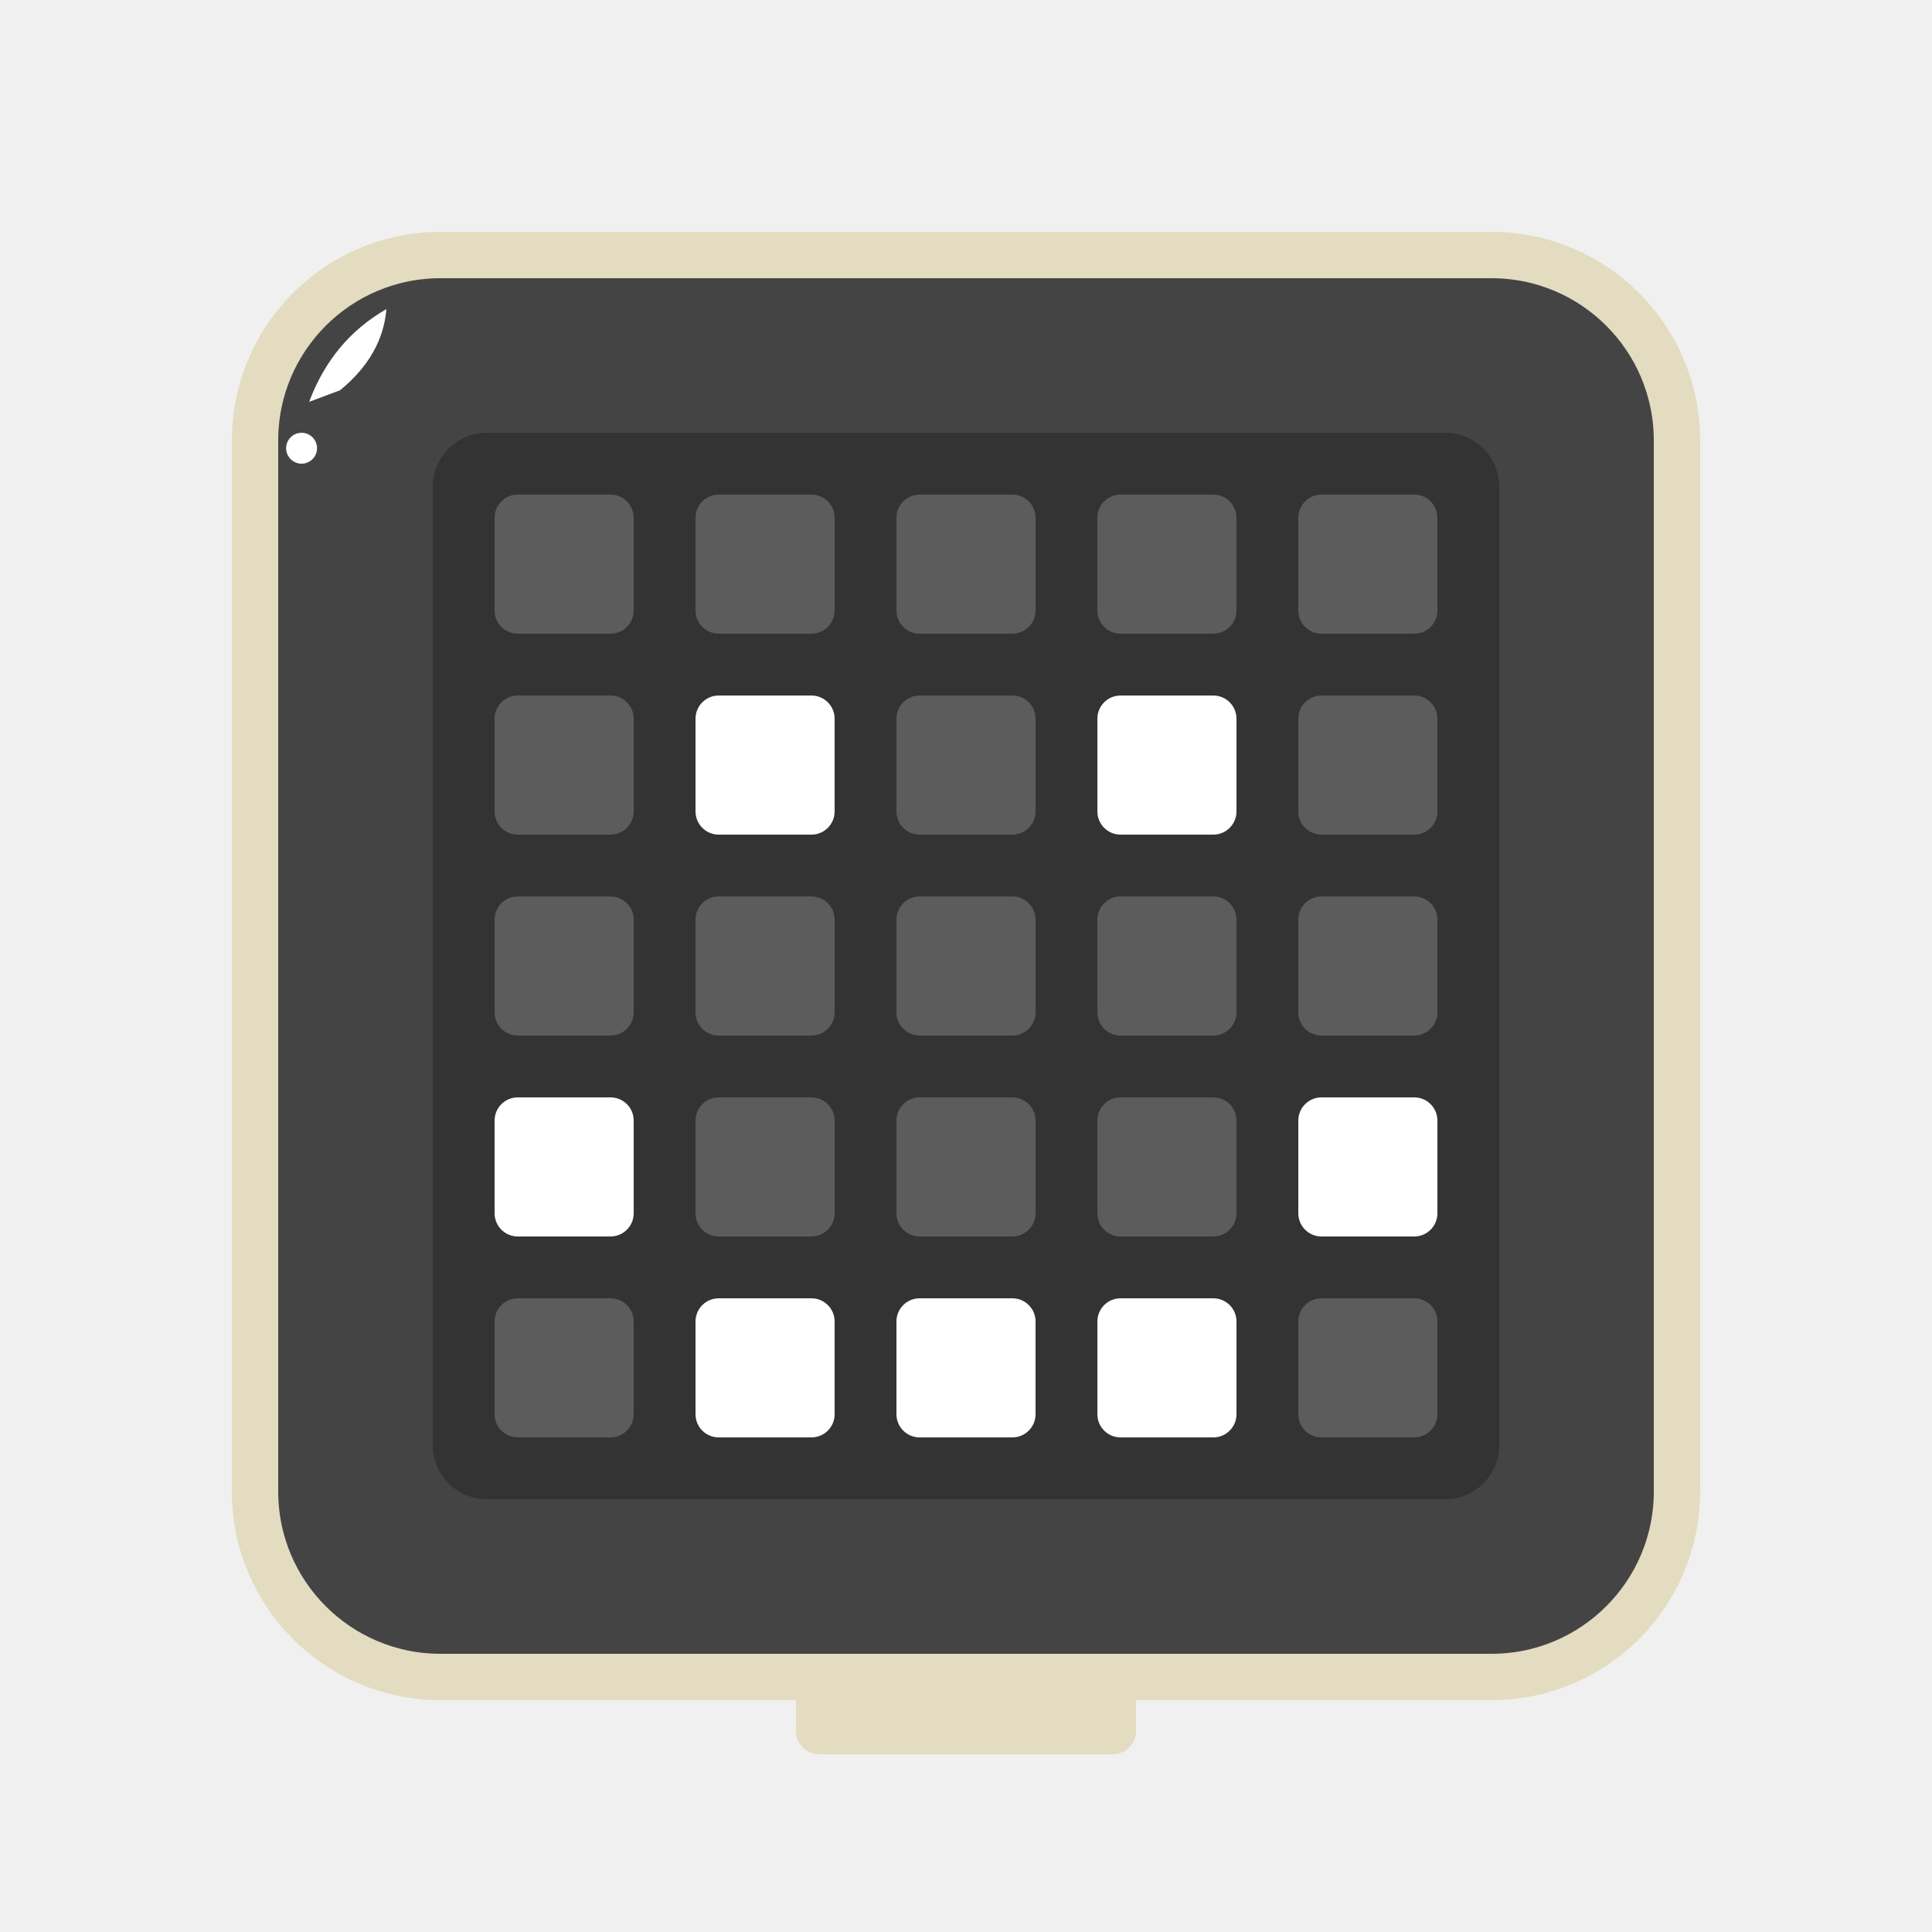
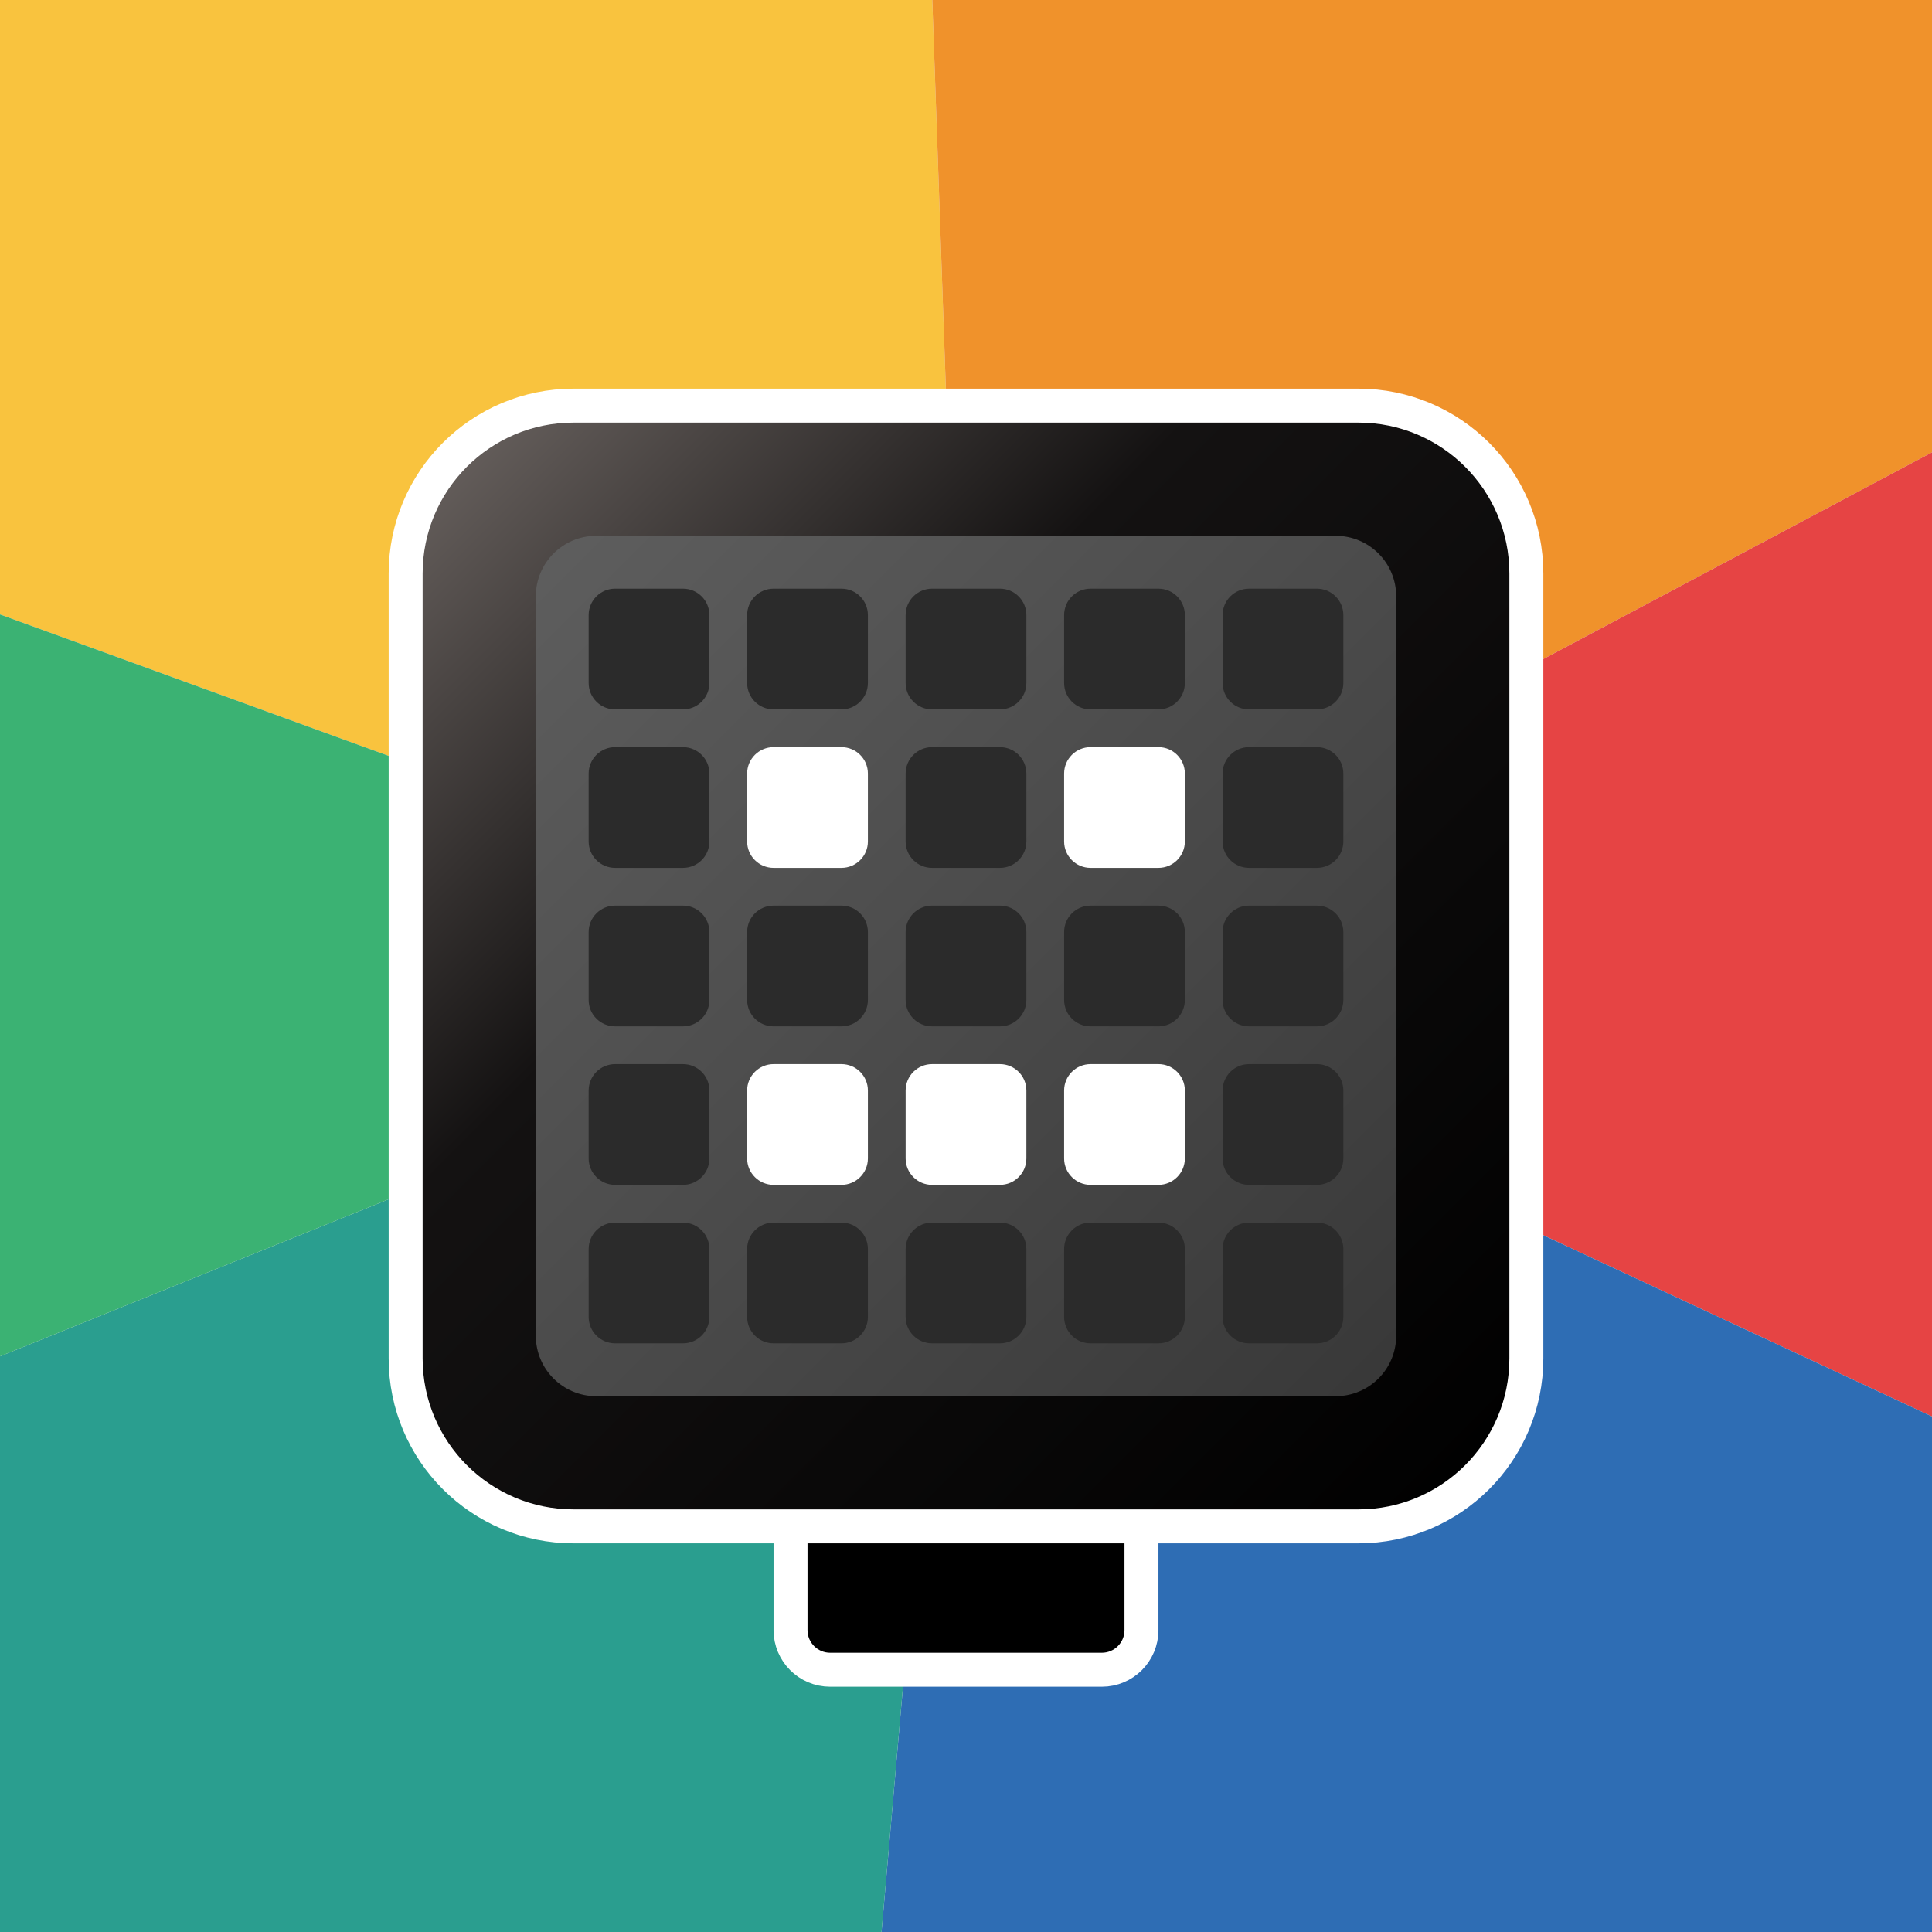
- <svg xmlns="http://www.w3.org/2000/svg" viewBox="0 0 500 500" width="500" height="500">
-   <rect x="206" y="420" width="88" height="34" rx="6" fill="#e4dcc0" />
-   <rect x="66" y="66" width="368" height="368" rx="48" fill="#444" stroke="#e4dcc0" stroke-width="12" />
-   <path d="M80 104 Q86 88 100 80 Q99 92 88 101 Z M78 112 a4 4 0 1 0 0.1 0" fill="#fff" />
-   <rect x="112" y="112" width="276" height="276" rx="14" fill="#333" />
-   <rect x="128" y="128" width="36" height="36" rx="6" fill="#5c5c5c" />
-   <rect x="180" y="128" width="36" height="36" rx="6" fill="#5c5c5c" />
-   <rect x="232" y="128" width="36" height="36" rx="6" fill="#5c5c5c" />
-   <rect x="284" y="128" width="36" height="36" rx="6" fill="#5c5c5c" />
-   <rect x="336" y="128" width="36" height="36" rx="6" fill="#5c5c5c" />
-   <rect x="128" y="180" width="36" height="36" rx="6" fill="#5c5c5c" />
-   <rect x="180" y="180" width="36" height="36" rx="6" fill="#fff" />
-   <rect x="232" y="180" width="36" height="36" rx="6" fill="#5c5c5c" />
-   <rect x="284" y="180" width="36" height="36" rx="6" fill="#fff" />
-   <rect x="336" y="180" width="36" height="36" rx="6" fill="#5c5c5c" />
-   <rect x="128" y="232" width="36" height="36" rx="6" fill="#5c5c5c" />
-   <rect x="180" y="232" width="36" height="36" rx="6" fill="#5c5c5c" />
-   <rect x="232" y="232" width="36" height="36" rx="6" fill="#5c5c5c" />
-   <rect x="284" y="232" width="36" height="36" rx="6" fill="#5c5c5c" />
-   <rect x="336" y="232" width="36" height="36" rx="6" fill="#5c5c5c" />
-   <rect x="128" y="284" width="36" height="36" rx="6" fill="#fff" />
-   <rect x="180" y="284" width="36" height="36" rx="6" fill="#5c5c5c" />
-   <rect x="232" y="284" width="36" height="36" rx="6" fill="#5c5c5c" />
-   <rect x="284" y="284" width="36" height="36" rx="6" fill="#5c5c5c" />
-   <rect x="336" y="284" width="36" height="36" rx="6" fill="#fff" />
-   <rect x="128" y="336" width="36" height="36" rx="6" fill="#5c5c5c" />
-   <rect x="180" y="336" width="36" height="36" rx="6" fill="#fff" />
-   <rect x="232" y="336" width="36" height="36" rx="6" fill="#fff" />
-   <rect x="284" y="336" width="36" height="36" rx="6" fill="#fff" />
-   <rect x="336" y="336" width="36" height="36" rx="6" fill="#5c5c5c" />
+ <svg xmlns="http://www.w3.org/2000/svg" viewBox="0 0 512 512" width="512" height="512">
+   <defs>
+     <clipPath id="bg">
+       <rect width="512" height="512" />
+     </clipPath>
+     <linearGradient id="gloss" x1="0" y1="0" x2="1" y2="1">
+       <stop offset="0" stop-color="#6b6461" />
+       <stop offset="0.35" stop-color="#141212" />
+       <stop offset="1" stop-color="#000" />
+     </linearGradient>
+     <linearGradient id="scr" x1="0" y1="0" x2="1" y2="1">
+       <stop offset="0" stop-color="#5e5e5e" />
+       <stop offset="1" stop-color="#383838" />
+     </linearGradient>
+   </defs>
+   <g clip-path="url(#bg)">
+     <polygon fill="#f9c33e" points="256.0,256.0 -495.8,-17.6 -478.2,-61.7 -458.1,-104.7 -435.4,-146.4 -410.3,-186.7 -382.9,-225.5 -353.2,-262.5 -321.4,-297.7 -287.6,-331.0 -251.8,-362.2 -214.2,-391.2 -175.0,-418.0 -134.3,-442.3 -92.2,-464.3 -48.9,-483.6 -4.5,-500.4 40.9,-514.5 86.9,-525.9 133.6,-534.6 180.7,-540.4 228.1,-543.5" />
+     <polygon fill="#f0922b" points="256.0,256.0 228.1,-543.5 272.8,-543.8 317.4,-541.6 361.8,-537.0 405.9,-529.8 449.5,-520.2 492.6,-508.2 534.9,-493.8 576.3,-477.1 616.7,-458.1 656.0,-436.8 694.1,-413.4 730.7,-387.9 765.9,-360.4 799.6,-331.0 831.5,-299.7 861.6,-266.7 889.8,-232.1 916.1,-196.0 940.3,-158.4 962.4,-119.6" />
+     <polygon fill="#e64444" points="256.0,256.0 962.4,-119.6 979.0,-86.5 994.0,-52.7 1007.5,-18.3 1019.4,16.8 1029.6,52.3 1038.2,88.3 1045.1,124.7 1050.4,161.3 1053.9,198.1 1055.7,235.1 1055.8,272.1 1054.2,309.0 1050.9,345.9 1045.9,382.5 1039.2,418.9 1030.9,455.0 1020.8,490.6 1009.2,525.7 995.9,560.2 981.0,594.1" />
+     <polygon fill="#2e6db4" points="256.0,256.0 981.0,594.1 959.1,637.7 934.4,679.9 907.3,720.6 877.7,759.5 845.8,796.5 811.7,831.5 775.6,864.3 737.5,894.9 697.5,923.1 656.0,948.8 613.0,971.9 568.6,992.4 523.0,1010.1 476.5,1025.0 429.2,1037.0 381.1,1046.2 332.7,1052.3 283.9,1055.5 235.1,1055.7 186.3,1053.0" />
+     <polygon fill="#2a9e8f" points="256.0,256.0 186.3,1053.0 142.6,1047.9 99.2,1040.5 56.4,1030.7 14.1,1018.6 -27.4,1004.1 -68.1,987.4 -107.8,968.5 -146.4,947.4 -183.8,924.3 -219.9,899.1 -254.5,872.0 -287.6,843.0 -319.0,812.2 -348.7,779.8 -376.6,745.8 -402.5,710.3 -426.5,673.4 -448.4,635.3 -468.2,596.0 -485.7,555.7" />
+     <polygon fill="#3bb273" points="256.0,256.0 -485.7,555.7 -496.2,528.3 -505.7,500.6 -514.2,472.5 -521.6,444.1 -527.9,415.5 -533.3,386.7 -537.5,357.7 -540.7,328.5 -542.8,299.3 -543.9,270.0 -543.9,240.6 -542.8,211.3 -540.6,182.1 -537.3,153.0 -533.0,124.0 -527.7,95.1 -521.2,66.5 -513.8,38.2 -505.3,10.1 -495.8,-17.6" />
+   </g>
+   <rect x="214" y="398" width="84" height="40" rx="6" fill="#000" stroke="#fff" stroke-width="18" stroke-linejoin="round" paint-order="stroke" />
+   <rect x="112" y="112" width="288" height="288" rx="40" fill="url(#gloss)" stroke="#fff" stroke-width="18" stroke-linejoin="round" paint-order="stroke" />
+   <rect x="142" y="142" width="228" height="228" rx="16" fill="url(#scr)" />
+   <rect x="156" y="156" width="32" height="32" rx="7" fill="#2b2b2b" />
+   <rect x="198" y="156" width="32" height="32" rx="7" fill="#2b2b2b" />
+   <rect x="240" y="156" width="32" height="32" rx="7" fill="#2b2b2b" />
+   <rect x="282" y="156" width="32" height="32" rx="7" fill="#2b2b2b" />
+   <rect x="324" y="156" width="32" height="32" rx="7" fill="#2b2b2b" />
+   <rect x="156" y="198" width="32" height="32" rx="7" fill="#2b2b2b" />
+   <rect x="198" y="198" width="32" height="32" rx="7" fill="#fff" />
+   <rect x="240" y="198" width="32" height="32" rx="7" fill="#2b2b2b" />
+   <rect x="282" y="198" width="32" height="32" rx="7" fill="#fff" />
+   <rect x="324" y="198" width="32" height="32" rx="7" fill="#2b2b2b" />
+   <rect x="156" y="240" width="32" height="32" rx="7" fill="#2b2b2b" />
+   <rect x="198" y="240" width="32" height="32" rx="7" fill="#2b2b2b" />
+   <rect x="240" y="240" width="32" height="32" rx="7" fill="#2b2b2b" />
+   <rect x="282" y="240" width="32" height="32" rx="7" fill="#2b2b2b" />
+   <rect x="324" y="240" width="32" height="32" rx="7" fill="#2b2b2b" />
+   <rect x="156" y="282" width="32" height="32" rx="7" fill="#2b2b2b" />
+   <rect x="198" y="282" width="32" height="32" rx="7" fill="#fff" />
+   <rect x="240" y="282" width="32" height="32" rx="7" fill="#fff" />
+   <rect x="282" y="282" width="32" height="32" rx="7" fill="#fff" />
+   <rect x="324" y="282" width="32" height="32" rx="7" fill="#2b2b2b" />
+   <rect x="156" y="324" width="32" height="32" rx="7" fill="#2b2b2b" />
+   <rect x="198" y="324" width="32" height="32" rx="7" fill="#2b2b2b" />
+   <rect x="240" y="324" width="32" height="32" rx="7" fill="#2b2b2b" />
+   <rect x="282" y="324" width="32" height="32" rx="7" fill="#2b2b2b" />
+   <rect x="324" y="324" width="32" height="32" rx="7" fill="#2b2b2b" />
</svg>
